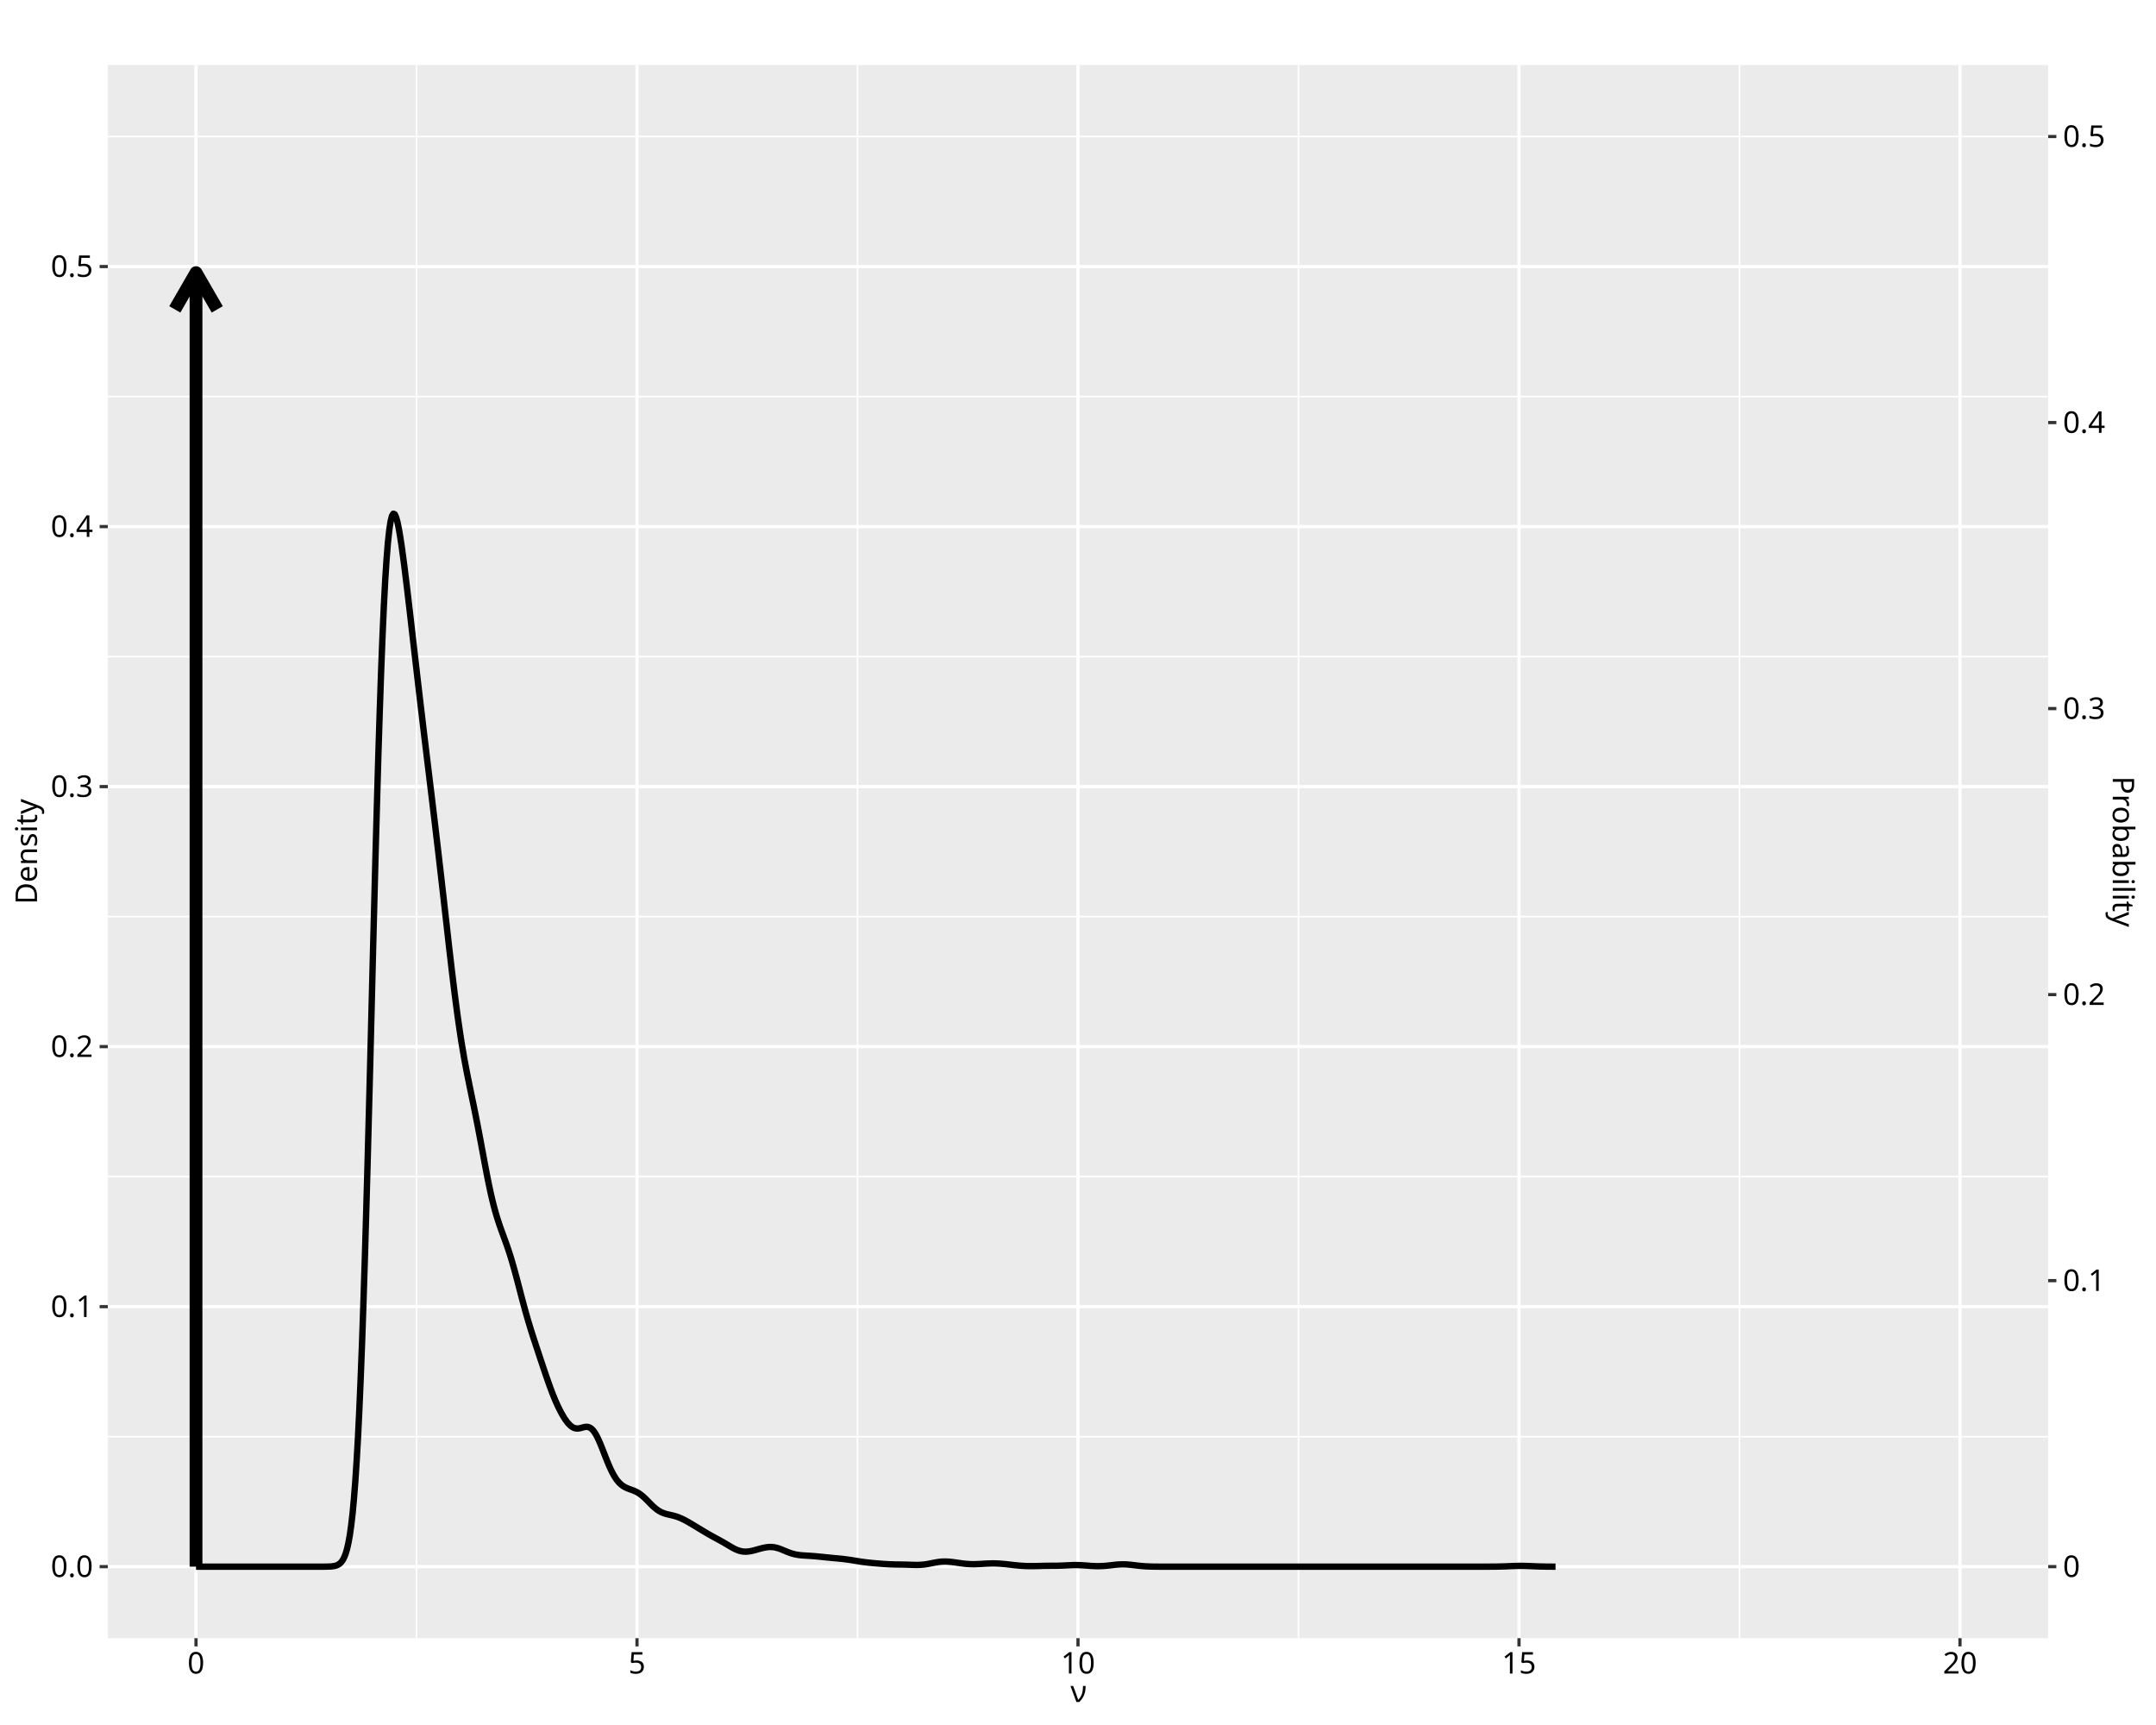
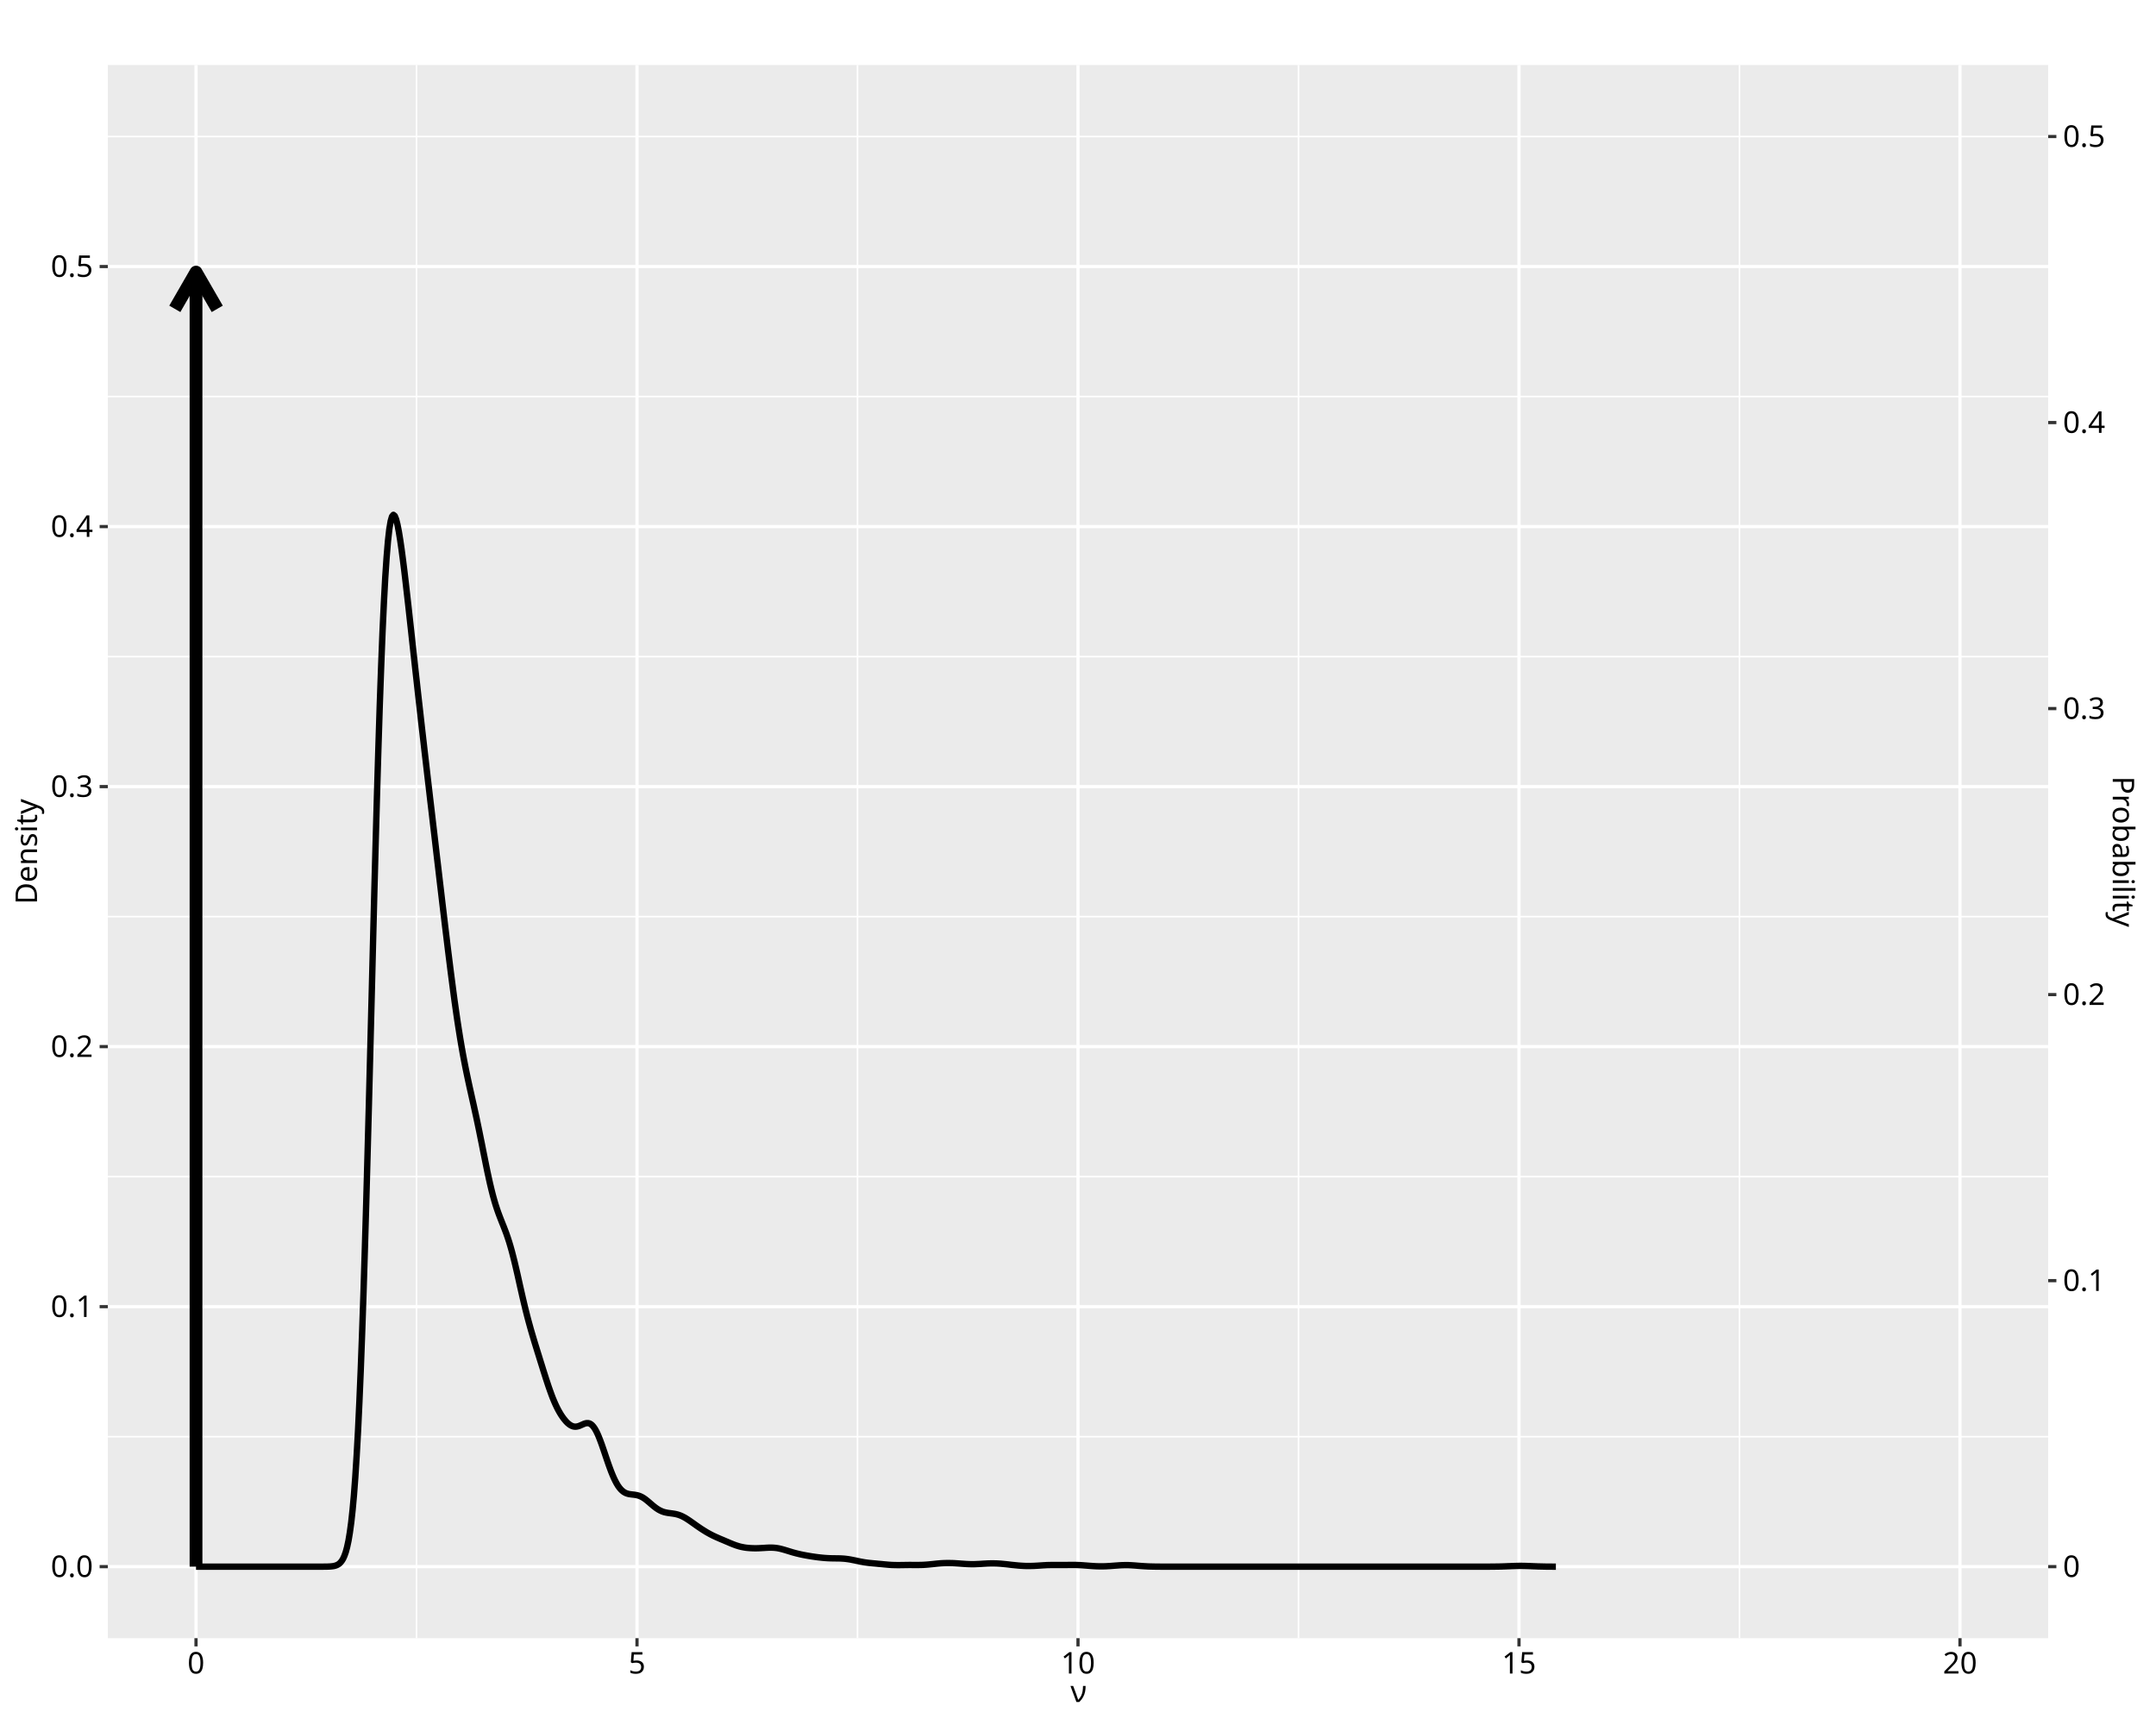
<svg xmlns="http://www.w3.org/2000/svg" class="svglite" data-engine-version="2.0" width="720.00pt" height="576.00pt" viewBox="0 0 720.00 576.00">
  <defs>
    <style type="text/css">
    .svglite line, .svglite polyline, .svglite polygon, .svglite path, .svglite rect, .svglite circle {
      fill: none;
      stroke: #000000;
      stroke-linecap: round;
      stroke-linejoin: round;
      stroke-miterlimit: 10.00;
    }
  </style>
  </defs>
  <rect width="100%" height="100%" style="stroke: none; fill: #FFFFFF;" />
  <defs>
    <clipPath id="cpMC4wMHw3MjAuMDB8MC4wMHw1NzYuMDA=">
      <rect x="0.00" y="0.00" width="720.00" height="576.00" />
    </clipPath>
  </defs>
  <g clip-path="url(#cpMC4wMHw3MjAuMDB8MC4wMHw1NzYuMDA=)">
    <rect x="0.00" y="0.00" width="720.00" height="576.00" style="stroke-width: 1.07; stroke: #FFFFFF; fill: #FFFFFF;" />
  </g>
  <defs>
    <clipPath id="cpMzYuMDF8NjgzLjk5fDIxLjcxfDU0Ny4wMQ==">
      <rect x="36.01" y="21.71" width="647.98" height="525.30" />
    </clipPath>
  </defs>
  <g clip-path="url(#cpMzYuMDF8NjgzLjk5fDIxLjcxfDU0Ny4wMQ==)">
    <rect x="36.01" y="21.71" width="647.98" height="525.30" style="stroke-width: 1.07; stroke: none; fill: #EBEBEB;" />
    <polyline points="36.01,479.72 683.99,479.72 " style="stroke-width: 0.53; stroke: #FFFFFF; stroke-linecap: butt;" />
    <polyline points="36.01,392.89 683.99,392.89 " style="stroke-width: 0.53; stroke: #FFFFFF; stroke-linecap: butt;" />
    <polyline points="36.01,306.07 683.99,306.07 " style="stroke-width: 0.53; stroke: #FFFFFF; stroke-linecap: butt;" />
    <polyline points="36.01,219.24 683.99,219.24 " style="stroke-width: 0.53; stroke: #FFFFFF; stroke-linecap: butt;" />
    <polyline points="36.01,132.41 683.99,132.41 " style="stroke-width: 0.53; stroke: #FFFFFF; stroke-linecap: butt;" />
    <polyline points="36.01,45.59 683.99,45.59 " style="stroke-width: 0.53; stroke: #FFFFFF; stroke-linecap: butt;" />
    <polyline points="139.10,547.01 139.10,21.71 " style="stroke-width: 0.53; stroke: #FFFFFF; stroke-linecap: butt;" />
    <polyline points="286.37,547.01 286.37,21.71 " style="stroke-width: 0.53; stroke: #FFFFFF; stroke-linecap: butt;" />
    <polyline points="433.63,547.01 433.63,21.71 " style="stroke-width: 0.53; stroke: #FFFFFF; stroke-linecap: butt;" />
    <polyline points="580.90,547.01 580.90,21.71 " style="stroke-width: 0.53; stroke: #FFFFFF; stroke-linecap: butt;" />
    <polyline points="36.01,523.13 683.99,523.13 " style="stroke-width: 1.07; stroke: #FFFFFF; stroke-linecap: butt;" />
    <polyline points="36.01,436.31 683.99,436.31 " style="stroke-width: 1.07; stroke: #FFFFFF; stroke-linecap: butt;" />
    <polyline points="36.01,349.48 683.99,349.48 " style="stroke-width: 1.07; stroke: #FFFFFF; stroke-linecap: butt;" />
    <polyline points="36.01,262.65 683.99,262.65 " style="stroke-width: 1.07; stroke: #FFFFFF; stroke-linecap: butt;" />
    <polyline points="36.01,175.83 683.99,175.83 " style="stroke-width: 1.07; stroke: #FFFFFF; stroke-linecap: butt;" />
    <polyline points="36.01,89.00 683.99,89.00 " style="stroke-width: 1.07; stroke: #FFFFFF; stroke-linecap: butt;" />
    <polyline points="65.46,547.01 65.46,21.71 " style="stroke-width: 1.07; stroke: #FFFFFF; stroke-linecap: butt;" />
    <polyline points="212.73,547.01 212.73,21.71 " style="stroke-width: 1.07; stroke: #FFFFFF; stroke-linecap: butt;" />
    <polyline points="360.00,547.01 360.00,21.71 " style="stroke-width: 1.07; stroke: #FFFFFF; stroke-linecap: butt;" />
    <polyline points="507.27,547.01 507.27,21.71 " style="stroke-width: 1.07; stroke: #FFFFFF; stroke-linecap: butt;" />
    <polyline points="654.54,547.01 654.54,21.71 " style="stroke-width: 1.07; stroke: #FFFFFF; stroke-linecap: butt;" />
-     <polyline points="65.46,523.13 65.46,523.13 65.92,523.13 66.37,523.13 66.83,523.13 67.28,523.13 67.74,523.13 68.19,523.13 68.65,523.13 69.10,523.13 69.55,523.13 70.01,523.13 70.46,523.13 70.92,523.13 71.37,523.13 71.83,523.13 72.28,523.13 72.74,523.13 73.19,523.13 73.64,523.13 74.10,523.13 74.55,523.13 75.01,523.13 75.46,523.13 75.92,523.13 76.37,523.13 76.83,523.13 77.28,523.13 77.73,523.13 78.19,523.13 78.64,523.13 79.10,523.13 79.55,523.13 80.01,523.13 80.46,523.13 80.92,523.13 81.37,523.13 81.83,523.13 82.28,523.13 82.73,523.13 83.19,523.13 83.64,523.13 84.10,523.13 84.55,523.13 85.01,523.13 85.46,523.13 85.92,523.13 86.37,523.13 86.82,523.13 87.28,523.13 87.73,523.13 88.19,523.13 88.64,523.13 89.10,523.13 89.55,523.13 90.01,523.13 90.46,523.13 90.91,523.13 91.37,523.13 91.82,523.13 92.28,523.13 92.73,523.13 93.19,523.13 93.64,523.13 94.10,523.13 94.55,523.13 95.00,523.13 95.46,523.13 95.91,523.13 96.37,523.13 96.82,523.13 97.28,523.13 97.73,523.13 98.19,523.13 98.64,523.13 99.09,523.13 99.55,523.13 100.00,523.13 100.46,523.13 100.91,523.13 101.37,523.13 101.82,523.13 102.28,523.13 102.73,523.13 103.18,523.13 103.64,523.13 104.09,523.13 104.55,523.13 105.00,523.13 105.46,523.13 105.91,523.13 106.37,523.13 106.82,523.13 107.28,523.13 107.73,523.13 108.18,523.13 108.64,523.12 109.09,523.11 109.55,523.10 110.00,523.09 110.46,523.06 110.91,523.02 111.37,522.96 111.82,522.88 112.27,522.75 112.73,522.57 113.18,522.31 113.64,521.95 114.09,521.46 114.55,520.79 115.00,519.90 115.46,518.71 115.91,517.16 116.36,515.17 116.82,512.63 117.27,509.43 117.73,505.47 118.18,500.65 118.64,494.85 119.09,487.98 119.55,479.95 120.00,470.68 120.45,460.14 120.91,448.32 121.36,435.25 121.82,420.98 122.27,405.62 122.73,389.33 123.18,372.28 123.64,354.69 124.09,336.79 124.54,318.85 125.00,301.13 125.45,283.89 125.91,267.38 126.36,251.81 126.82,237.40 127.27,224.29 127.73,212.63 128.18,202.50 128.63,193.91 129.09,186.82 129.54,181.20 130.00,176.97 130.45,174.03 130.91,172.26 131.36,171.53 131.82,171.72 132.27,172.69 132.73,174.32 133.18,176.50 133.63,179.13 134.09,182.11 134.54,185.36 135.00,188.83 135.45,192.46 135.91,196.21 136.36,200.04 136.82,203.93 137.27,207.86 137.72,211.80 138.18,215.75 138.63,219.69 139.09,223.62 139.54,227.53 140.00,231.41 140.45,235.27 140.91,239.10 141.36,242.90 141.81,246.68 142.27,250.44 142.72,254.19 143.18,257.93 143.63,261.68 144.09,265.43 144.54,269.19 145.00,272.98 145.45,276.79 145.90,280.63 146.36,284.51 146.81,288.42 147.27,292.36 147.72,296.33 148.18,300.33 148.63,304.34 149.09,308.36 149.54,312.37 149.99,316.35 150.45,320.28 150.90,324.15 151.36,327.93 151.81,331.60 152.27,335.14 152.72,338.54 153.18,341.79 153.63,344.87 154.08,347.80 154.54,350.56 154.99,353.18 155.45,355.67 155.90,358.05 156.36,360.34 156.81,362.57 157.27,364.77 157.72,366.96 158.18,369.16 158.63,371.39 159.08,373.66 159.54,375.99 159.99,378.36 160.45,380.77 160.90,383.21 161.36,385.66 161.81,388.10 162.27,390.50 162.72,392.84 163.17,395.09 163.63,397.25 164.08,399.30 164.54,401.22 164.99,403.01 165.45,404.68 165.90,406.23 166.36,407.67 166.81,409.04 167.26,410.34 167.72,411.59 168.17,412.83 168.63,414.07 169.08,415.33 169.54,416.64 169.99,418.00 170.45,419.42 170.90,420.91 171.35,422.47 171.81,424.09 172.26,425.76 172.72,427.47 173.17,429.20 173.63,430.94 174.08,432.68 174.54,434.40 174.99,436.09 175.44,437.74 175.90,439.35 176.35,440.92 176.81,442.44 177.26,443.92 177.72,445.36 178.17,446.78 178.63,448.17 179.08,449.55 179.54,450.92 179.99,452.29 180.44,453.65 180.90,455.02 181.35,456.38 181.81,457.73 182.26,459.08 182.72,460.40 183.17,461.70 183.63,462.97 184.08,464.19 184.53,465.38 184.99,466.51 185.44,467.60 185.90,468.64 186.35,469.62 186.81,470.55 187.26,471.44 187.72,472.26 188.17,473.04 188.62,473.76 189.08,474.42 189.53,475.01 189.99,475.53 190.44,475.98 190.90,476.35 191.35,476.63 191.81,476.84 192.26,476.96 192.71,477.00 193.17,476.98 193.62,476.91 194.08,476.80 194.53,476.67 194.99,476.55 195.44,476.47 195.90,476.43 196.35,476.48 196.80,476.62 197.26,476.87 197.71,477.24 198.17,477.74 198.62,478.37 199.08,479.13 199.53,479.99 199.99,480.96 200.44,482.01 200.89,483.12 201.35,484.27 201.80,485.44 202.26,486.61 202.71,487.75 203.17,488.85 203.62,489.90 204.08,490.89 204.53,491.80 204.99,492.62 205.44,493.37 205.89,494.03 206.35,494.62 206.80,495.12 207.26,495.56 207.71,495.94 208.17,496.26 208.62,496.53 209.08,496.76 209.53,496.96 209.98,497.14 210.44,497.31 210.89,497.47 211.35,497.64 211.80,497.82 212.26,498.02 212.71,498.25 213.17,498.51 213.62,498.81 214.07,499.14 214.53,499.50 214.98,499.90 215.44,500.32 215.89,500.77 216.35,501.23 216.80,501.69 217.26,502.16 217.71,502.61 218.16,503.04 218.62,503.44 219.07,503.81 219.53,504.15 219.98,504.46 220.44,504.72 220.89,504.96 221.35,505.15 221.80,505.32 222.25,505.47 222.71,505.59 223.16,505.70 223.62,505.81 224.07,505.91 224.53,506.02 224.98,506.13 225.44,506.26 225.89,506.39 226.34,506.55 226.80,506.72 227.25,506.91 227.71,507.11 228.16,507.33 228.62,507.56 229.07,507.80 229.53,508.06 229.98,508.31 230.44,508.58 230.89,508.84 231.34,509.11 231.80,509.39 232.25,509.66 232.71,509.94 233.16,510.21 233.62,510.49 234.07,510.76 234.53,511.04 234.98,511.31 235.43,511.58 235.89,511.85 236.34,512.12 236.80,512.38 237.25,512.64 237.71,512.89 238.16,513.14 238.62,513.39 239.07,513.64 239.52,513.88 239.98,514.13 240.43,514.37 240.89,514.63 241.34,514.88 241.80,515.14 242.25,515.41 242.71,515.68 243.16,515.95 243.61,516.22 244.07,516.49 244.52,516.75 244.98,517.00 245.43,517.23 245.89,517.44 246.34,517.62 246.80,517.78 247.25,517.91 247.70,518.01 248.16,518.08 248.61,518.11 249.07,518.12 249.52,518.10 249.98,518.05 250.43,517.99 250.89,517.90 251.34,517.80 251.79,517.69 252.25,517.57 252.70,517.44 253.16,517.31 253.61,517.19 254.07,517.06 254.52,516.95 254.98,516.84 255.43,516.75 255.89,516.67 256.34,516.61 256.79,516.57 257.25,516.56 257.70,516.57 258.16,516.61 258.61,516.67 259.07,516.76 259.52,516.88 259.98,517.01 260.43,517.17 260.88,517.34 261.34,517.53 261.79,517.72 262.25,517.91 262.70,518.10 263.16,518.28 263.61,518.45 264.07,518.61 264.52,518.76 264.97,518.88 265.43,519.00 265.88,519.09 266.34,519.17 266.79,519.24 267.25,519.29 267.70,519.34 268.16,519.37 268.61,519.40 269.06,519.43 269.52,519.46 269.97,519.49 270.43,519.51 270.88,519.54 271.34,519.58 271.79,519.61 272.25,519.65 272.70,519.69 273.15,519.73 273.61,519.78 274.06,519.82 274.52,519.87 274.97,519.92 275.43,519.96 275.88,520.01 276.34,520.06 276.79,520.10 277.24,520.15 277.70,520.19 278.15,520.24 278.61,520.28 279.06,520.32 279.52,520.36 279.97,520.40 280.43,520.45 280.88,520.49 281.34,520.54 281.79,520.59 282.24,520.65 282.70,520.71 283.15,520.77 283.61,520.83 284.06,520.90 284.52,520.97 284.97,521.05 285.43,521.12 285.88,521.20 286.33,521.27 286.79,521.34 287.24,521.42 287.70,521.48 288.15,521.55 288.61,521.61 289.06,521.67 289.52,521.72 289.97,521.77 290.42,521.82 290.88,521.86 291.33,521.91 291.79,521.95 292.24,521.99 292.70,522.03 293.15,522.06 293.61,522.10 294.06,522.14 294.51,522.17 294.97,522.21 295.42,522.24 295.88,522.27 296.33,522.29 296.79,522.32 297.24,522.34 297.70,522.36 298.15,522.37 298.60,522.39 299.06,522.40 299.51,522.40 299.97,522.41 300.42,522.42 300.88,522.42 301.33,522.43 301.79,522.44 302.24,522.45 302.70,522.46 303.15,522.47 303.60,522.49 304.06,522.50 304.51,522.52 304.97,522.53 305.42,522.54 305.88,522.55 306.33,522.55 306.79,522.54 307.24,522.52 307.69,522.49 308.15,522.46 308.60,522.41 309.06,522.35 309.51,522.28 309.97,522.20 310.42,522.11 310.88,522.03 311.33,521.93 311.78,521.84 312.24,521.76 312.69,521.68 313.15,521.61 313.60,521.54 314.06,521.49 314.51,521.46 314.97,521.43 315.42,521.42 315.87,521.42 316.33,521.44 316.78,521.47 317.24,521.50 317.69,521.55 318.15,521.60 318.60,521.66 319.06,521.72 319.51,521.79 319.96,521.85 320.42,521.92 320.87,521.98 321.33,522.04 321.78,522.10 322.24,522.15 322.69,522.19 323.15,522.23 323.60,522.26 324.05,522.28 324.51,522.29 324.96,522.30 325.42,522.30 325.87,522.29 326.33,522.27 326.78,522.25 327.24,522.23 327.69,522.20 328.15,522.18 328.60,522.15 329.05,522.12 329.51,522.10 329.96,522.08 330.42,522.06 330.87,522.05 331.33,522.04 331.78,522.04 332.24,522.05 332.69,522.06 333.14,522.08 333.60,522.10 334.05,522.13 334.51,522.17 334.96,522.21 335.42,522.25 335.87,522.29 336.33,522.34 336.78,522.39 337.23,522.44 337.69,522.50 338.14,522.55 338.60,522.60 339.05,522.65 339.51,522.69 339.96,522.74 340.42,522.78 340.87,522.81 341.32,522.85 341.78,522.87 342.23,522.90 342.69,522.92 343.14,522.93 343.60,522.94 344.05,522.95 344.51,522.95 344.96,522.95 345.41,522.94 345.87,522.93 346.32,522.92 346.78,522.91 347.23,522.90 347.69,522.88 348.14,522.87 348.60,522.86 349.05,522.85 349.50,522.85 349.96,522.84 350.41,522.84 350.87,522.83 351.32,522.83 351.78,522.83 352.23,522.83 352.69,522.82 353.14,522.82 353.60,522.81 354.05,522.79 354.50,522.78 354.96,522.76 355.41,522.74 355.87,522.71 356.32,522.69 356.78,522.67 357.23,522.65 357.69,522.63 358.14,522.61 358.59,522.60 359.05,522.59 359.50,522.60 359.96,522.60 360.41,522.62 360.87,522.64 361.32,522.66 361.78,522.69 362.23,522.72 362.68,522.75 363.14,522.79 363.59,522.82 364.05,522.86 364.50,522.89 364.96,522.91 365.41,522.93 365.87,522.95 366.32,522.96 366.77,522.96 367.23,522.95 367.68,522.94 368.14,522.92 368.59,522.89 369.05,522.86 369.50,522.82 369.96,522.78 370.41,522.73 370.86,522.68 371.32,522.62 371.77,522.57 372.23,522.52 372.68,522.47 373.14,522.43 373.59,522.40 374.05,522.37 374.50,522.36 374.95,522.35 375.41,522.36 375.86,522.37 376.32,522.39 376.77,522.43 377.23,522.47 377.68,522.51 378.14,522.57 378.59,522.62 379.05,522.67 379.50,522.73 379.95,522.78 380.41,522.83 380.86,522.88 381.32,522.92 381.77,522.96 382.23,522.99 382.68,523.02 383.14,523.04 383.59,523.06 384.04,523.08 384.50,523.09 384.95,523.10 385.41,523.11 385.86,523.12 386.32,523.12 386.77,523.12 387.23,523.13 387.68,523.13 388.13,523.13 388.59,523.13 389.04,523.13 389.50,523.13 389.95,523.13 390.41,523.13 390.86,523.13 391.32,523.13 391.77,523.13 392.22,523.13 392.68,523.13 393.13,523.13 393.59,523.13 394.04,523.13 394.50,523.13 394.95,523.13 395.41,523.13 395.86,523.13 396.31,523.13 396.77,523.13 397.22,523.13 397.68,523.13 398.13,523.13 398.59,523.13 399.04,523.13 399.50,523.13 399.95,523.13 400.41,523.13 400.86,523.13 401.31,523.13 401.77,523.13 402.22,523.13 402.68,523.13 403.13,523.13 403.59,523.13 404.04,523.13 404.50,523.13 404.95,523.13 405.40,523.13 405.86,523.13 406.31,523.13 406.77,523.13 407.22,523.13 407.68,523.13 408.13,523.13 408.59,523.13 409.04,523.13 409.49,523.13 409.95,523.13 410.40,523.13 410.86,523.13 411.31,523.13 411.77,523.13 412.22,523.13 412.68,523.13 413.13,523.13 413.58,523.13 414.04,523.13 414.49,523.13 414.95,523.13 415.40,523.13 415.86,523.13 416.31,523.13 416.77,523.13 417.22,523.13 417.67,523.13 418.13,523.13 418.58,523.13 419.04,523.13 419.49,523.13 419.95,523.13 420.40,523.13 420.86,523.13 421.31,523.13 421.76,523.13 422.22,523.13 422.67,523.13 423.13,523.13 423.58,523.13 424.04,523.13 424.49,523.13 424.95,523.13 425.40,523.13 425.86,523.13 426.31,523.13 426.76,523.13 427.22,523.13 427.67,523.13 428.13,523.13 428.58,523.13 429.04,523.13 429.49,523.13 429.95,523.13 430.40,523.13 430.85,523.13 431.31,523.13 431.76,523.13 432.22,523.13 432.67,523.13 433.13,523.13 433.58,523.13 434.04,523.13 434.49,523.13 434.94,523.13 435.40,523.13 435.85,523.13 436.31,523.13 436.76,523.13 437.22,523.13 437.67,523.13 438.13,523.13 438.58,523.13 439.03,523.13 439.49,523.13 439.94,523.13 440.40,523.13 440.85,523.13 441.31,523.13 441.76,523.13 442.22,523.13 442.67,523.13 443.12,523.13 443.58,523.13 444.03,523.13 444.49,523.13 444.94,523.13 445.40,523.13 445.85,523.13 446.31,523.13 446.76,523.13 447.21,523.13 447.67,523.13 448.12,523.13 448.58,523.13 449.03,523.13 449.49,523.13 449.94,523.13 450.40,523.13 450.85,523.13 451.31,523.13 451.76,523.13 452.21,523.13 452.67,523.13 453.12,523.13 453.58,523.13 454.03,523.13 454.49,523.13 454.94,523.13 455.40,523.13 455.85,523.13 456.30,523.13 456.76,523.13 457.21,523.13 457.67,523.13 458.12,523.13 458.58,523.13 459.03,523.13 459.49,523.13 459.94,523.13 460.39,523.13 460.85,523.13 461.30,523.13 461.76,523.13 462.21,523.13 462.67,523.13 463.12,523.13 463.58,523.13 464.03,523.13 464.48,523.13 464.94,523.13 465.39,523.13 465.85,523.13 466.30,523.13 466.76,523.13 467.21,523.13 467.67,523.13 468.12,523.13 468.57,523.13 469.03,523.13 469.48,523.13 469.94,523.13 470.39,523.13 470.85,523.13 471.30,523.13 471.76,523.13 472.21,523.13 472.66,523.13 473.12,523.13 473.57,523.13 474.03,523.13 474.48,523.13 474.94,523.13 475.39,523.13 475.85,523.13 476.30,523.13 476.76,523.13 477.21,523.13 477.66,523.13 478.12,523.13 478.57,523.13 479.03,523.13 479.48,523.13 479.94,523.13 480.39,523.13 480.85,523.13 481.30,523.13 481.75,523.13 482.21,523.13 482.66,523.13 483.12,523.13 483.57,523.13 484.03,523.13 484.48,523.13 484.94,523.13 485.39,523.13 485.84,523.13 486.30,523.13 486.75,523.13 487.21,523.13 487.66,523.13 488.12,523.13 488.57,523.13 489.03,523.13 489.48,523.13 489.93,523.13 490.39,523.13 490.84,523.13 491.30,523.13 491.75,523.13 492.21,523.13 492.66,523.13 493.12,523.13 493.57,523.13 494.02,523.13 494.48,523.13 494.93,523.13 495.39,523.13 495.84,523.13 496.30,523.13 496.75,523.13 497.21,523.13 497.66,523.12 498.12,523.12 498.57,523.12 499.02,523.11 499.48,523.11 499.93,523.10 500.39,523.09 500.84,523.08 501.30,523.07 501.75,523.06 502.21,523.04 502.66,523.03 503.11,523.01 503.57,522.99 504.02,522.97 504.48,522.95 504.93,522.93 505.39,522.92 505.84,522.90 506.30,522.89 506.75,522.88 507.20,522.87 507.66,522.87 508.11,522.87 508.57,522.87 509.02,522.88 509.48,522.89 509.93,522.90 510.39,522.92 510.84,522.94 511.29,522.95 511.75,522.97 512.20,522.99 512.66,523.01 513.11,523.03 513.57,523.04 514.02,523.06 514.48,523.07 514.93,523.08 515.38,523.09 515.84,523.10 516.29,523.11 516.75,523.11 517.20,523.12 517.66,523.12 518.11,523.12 518.57,523.13 519.02,523.13 519.47,523.13 " style="stroke-width: 2.13; stroke-linecap: butt;" />
-     <line x1="65.46" y1="523.13" x2="65.46" y2="91.04" style="stroke-width: 4.27; stroke-linecap: butt;" />
-     <polyline points="72.55,103.31 65.46,91.04 58.38,103.31 " style="stroke-width: 4.27; stroke-linecap: butt;" />
+     <polyline points="65.46,523.13 65.46,523.13 65.92,523.13 66.37,523.13 66.83,523.13 67.28,523.13 67.74,523.13 68.19,523.13 68.65,523.13 69.10,523.13 69.56,523.13 70.01,523.13 70.46,523.13 70.92,523.13 71.37,523.13 71.83,523.13 72.28,523.13 72.74,523.13 73.19,523.13 73.65,523.13 74.10,523.13 74.56,523.13 75.01,523.13 75.47,523.13 75.92,523.13 76.37,523.13 76.83,523.13 77.28,523.13 77.74,523.13 78.19,523.13 78.65,523.13 79.10,523.13 79.56,523.13 80.01,523.13 80.47,523.13 80.92,523.13 81.37,523.13 81.83,523.13 82.28,523.13 82.74,523.13 83.19,523.13 83.65,523.13 84.10,523.13 84.56,523.13 85.01,523.13 85.47,523.13 85.92,523.13 86.37,523.13 86.83,523.13 87.28,523.13 87.74,523.13 88.19,523.13 88.65,523.13 89.10,523.13 89.56,523.13 90.01,523.13 90.47,523.13 90.92,523.13 91.38,523.13 91.83,523.13 92.28,523.13 92.74,523.13 93.19,523.13 93.65,523.13 94.10,523.13 94.56,523.13 95.01,523.13 95.47,523.13 95.92,523.13 96.38,523.13 96.83,523.13 97.28,523.13 97.74,523.13 98.19,523.13 98.65,523.13 99.10,523.13 99.56,523.13 100.01,523.13 100.47,523.13 100.92,523.13 101.38,523.13 101.83,523.13 102.29,523.13 102.74,523.13 103.19,523.13 103.65,523.13 104.10,523.13 104.56,523.13 105.01,523.13 105.47,523.13 105.92,523.13 106.38,523.13 106.83,523.13 107.29,523.13 107.74,523.13 108.19,523.12 108.65,523.12 109.10,523.11 109.56,523.10 110.01,523.08 110.47,523.05 110.92,523.00 111.38,522.94 111.83,522.84 112.29,522.69 112.74,522.49 113.20,522.20 113.65,521.80 114.10,521.25 114.56,520.52 115.01,519.53 115.47,518.24 115.92,516.57 116.38,514.43 116.83,511.73 117.29,508.36 117.74,504.23 118.20,499.21 118.65,493.22 119.10,486.12 119.56,477.82 120.01,468.27 120.47,457.46 120.92,445.38 121.38,432.06 121.83,417.58 122.29,402.06 122.74,385.65 123.20,368.53 123.65,350.94 124.11,333.10 124.56,315.29 125.01,297.75 125.47,280.74 125.92,264.51 126.38,249.27 126.83,235.20 127.29,222.45 127.74,211.11 128.20,201.27 128.65,192.94 129.11,186.10 129.56,180.70 130.01,176.70 130.47,174.00 130.92,172.45 131.38,171.91 131.83,172.28 132.29,173.42 132.74,175.21 133.20,177.55 133.65,180.34 134.11,183.49 134.56,186.93 135.02,190.58 135.47,194.41 135.92,198.36 136.38,202.39 136.83,206.48 137.29,210.61 137.74,214.75 138.20,218.88 138.65,223.01 139.11,227.11 139.56,231.19 140.02,235.24 140.47,239.26 140.92,243.25 141.38,247.22 141.83,251.16 142.29,255.09 142.74,259.00 143.20,262.90 143.65,266.79 144.11,270.67 144.56,274.56 145.02,278.44 145.47,282.32 145.92,286.20 146.38,290.07 146.83,293.94 147.29,297.79 147.74,301.64 148.20,305.46 148.65,309.26 149.11,313.03 149.56,316.76 150.02,320.44 150.47,324.05 150.93,327.60 151.38,331.05 151.83,334.41 152.29,337.64 152.74,340.75 153.20,343.73 153.65,346.56 154.11,349.26 154.56,351.82 155.02,354.25 155.47,356.56 155.93,358.78 156.38,360.91 156.83,362.99 157.29,365.03 157.74,367.06 158.20,369.10 158.65,371.16 159.11,373.26 159.56,375.40 160.02,377.59 160.47,379.83 160.93,382.09 161.38,384.38 161.84,386.66 162.29,388.91 162.74,391.11 163.20,393.24 163.65,395.27 164.11,397.19 164.56,398.98 165.02,400.64 165.47,402.18 165.93,403.59 166.38,404.89 166.84,406.12 167.29,407.28 167.74,408.42 168.20,409.56 168.65,410.73 169.11,411.95 169.56,413.26 170.02,414.67 170.47,416.18 170.93,417.81 171.38,419.55 171.84,421.38 172.29,423.29 172.75,425.27 173.20,427.28 173.65,429.31 174.11,431.33 174.56,433.31 175.02,435.25 175.47,437.13 175.93,438.95 176.38,440.69 176.84,442.37 177.29,443.99 177.75,445.56 178.20,447.08 178.65,448.58 179.11,450.06 179.56,451.52 180.02,452.99 180.47,454.45 180.93,455.91 181.38,457.36 181.84,458.81 182.29,460.23 182.75,461.63 183.20,462.99 183.66,464.29 184.11,465.54 184.56,466.73 185.02,467.84 185.47,468.87 185.93,469.84 186.38,470.73 186.84,471.55 187.29,472.31 187.75,473.00 188.20,473.63 188.66,474.20 189.11,474.72 189.56,475.17 190.02,475.55 190.47,475.87 190.93,476.11 191.38,476.28 191.84,476.37 192.29,476.38 192.75,476.32 193.20,476.21 193.66,476.04 194.11,475.84 194.57,475.64 195.02,475.44 195.47,475.29 195.93,475.20 196.38,475.20 196.84,475.30 197.29,475.53 197.75,475.90 198.20,476.42 198.66,477.08 199.11,477.88 199.57,478.82 200.02,479.88 200.47,481.04 200.93,482.28 201.38,483.58 201.84,484.92 202.29,486.27 202.75,487.62 203.20,488.93 203.66,490.20 204.11,491.40 204.57,492.53 205.02,493.57 205.48,494.52 205.93,495.36 206.38,496.11 206.84,496.75 207.29,497.29 207.75,497.74 208.20,498.11 208.66,498.39 209.11,498.61 209.57,498.76 210.02,498.88 210.48,498.95 210.93,499.01 211.38,499.06 211.84,499.11 212.29,499.18 212.75,499.27 213.20,499.39 213.66,499.55 214.11,499.75 214.57,499.99 215.02,500.27 215.48,500.59 215.93,500.94 216.38,501.31 216.84,501.69 217.29,502.09 217.75,502.48 218.20,502.86 218.66,503.22 219.11,503.56 219.57,503.87 220.02,504.15 220.48,504.39 220.93,504.60 221.39,504.78 221.84,504.92 222.29,505.03 222.75,505.12 223.20,505.20 223.66,505.26 224.11,505.32 224.57,505.38 225.02,505.45 225.48,505.53 225.93,505.63 226.39,505.75 226.84,505.90 227.29,506.07 227.75,506.27 228.20,506.50 228.66,506.74 229.11,507.01 229.57,507.30 230.02,507.60 230.48,507.91 230.93,508.23 231.39,508.55 231.84,508.87 232.30,509.20 232.75,509.52 233.20,509.83 233.66,510.14 234.11,510.45 234.57,510.74 235.02,511.03 235.48,511.31 235.93,511.59 236.39,511.85 236.84,512.10 237.30,512.35 237.75,512.58 238.20,512.81 238.66,513.02 239.11,513.23 239.57,513.43 240.02,513.63 240.48,513.83 240.93,514.02 241.39,514.21 241.84,514.40 242.30,514.60 242.75,514.79 243.21,514.98 243.66,515.18 244.11,515.37 244.57,515.55 245.02,515.73 245.48,515.90 245.93,516.06 246.39,516.20 246.84,516.34 247.30,516.46 247.75,516.56 248.21,516.65 248.66,516.73 249.11,516.80 249.57,516.85 250.02,516.89 250.48,516.93 250.93,516.95 251.39,516.97 251.84,516.98 252.30,516.98 252.75,516.98 253.21,516.97 253.66,516.95 254.12,516.93 254.57,516.90 255.02,516.88 255.48,516.85 255.93,516.82 256.39,516.80 256.84,516.78 257.30,516.77 257.75,516.78 258.21,516.80 258.66,516.83 259.12,516.88 259.57,516.94 260.02,517.02 260.48,517.12 260.93,517.23 261.39,517.35 261.84,517.48 262.30,517.61 262.75,517.75 263.21,517.89 263.66,518.03 264.12,518.17 264.57,518.31 265.03,518.44 265.48,518.56 265.93,518.68 266.39,518.79 266.84,518.90 267.30,519.01 267.75,519.10 268.21,519.20 268.66,519.28 269.12,519.37 269.57,519.45 270.03,519.53 270.48,519.60 270.93,519.68 271.39,519.75 271.84,519.81 272.30,519.88 272.75,519.94 273.21,520.00 273.66,520.05 274.12,520.10 274.57,520.15 275.03,520.19 275.48,520.23 275.94,520.26 276.39,520.29 276.84,520.31 277.30,520.33 277.75,520.34 278.21,520.35 278.66,520.35 279.12,520.36 279.57,520.37 280.03,520.37 280.48,520.38 280.94,520.40 281.39,520.43 281.84,520.46 282.30,520.50 282.75,520.56 283.21,520.62 283.66,520.69 284.12,520.77 284.57,520.86 285.03,520.95 285.48,521.04 285.94,521.14 286.39,521.24 286.84,521.33 287.30,521.43 287.75,521.51 288.21,521.59 288.66,521.67 289.12,521.74 289.57,521.80 290.03,521.86 290.48,521.91 290.94,521.95 291.39,522.00 291.85,522.04 292.30,522.08 292.75,522.12 293.21,522.17 293.66,522.21 294.12,522.25 294.57,522.29 295.03,522.34 295.48,522.38 295.94,522.42 296.39,522.46 296.85,522.50 297.30,522.53 297.75,522.56 298.21,522.58 298.66,522.59 299.12,522.60 299.57,522.61 300.03,522.61 300.48,522.61 300.94,522.60 301.39,522.59 301.85,522.59 302.30,522.58 302.76,522.57 303.21,522.57 303.66,522.56 304.12,522.56 304.57,522.57 305.03,522.57 305.48,522.57 305.94,522.57 306.39,522.57 306.85,522.57 307.30,522.56 307.76,522.55 308.21,522.54 308.66,522.51 309.12,522.48 309.57,522.45 310.03,522.41 310.48,522.37 310.94,522.32 311.39,522.28 311.85,522.23 312.30,522.18 312.76,522.13 313.21,522.09 313.67,522.05 314.12,522.01 314.57,521.98 315.03,521.96 315.48,521.94 315.94,521.93 316.39,521.92 316.85,521.92 317.30,521.93 317.76,521.94 318.21,521.95 318.67,521.97 319.12,522.00 319.57,522.03 320.03,522.06 320.48,522.09 320.94,522.13 321.39,522.16 321.85,522.19 322.30,522.22 322.76,522.25 323.21,522.27 323.67,522.29 324.12,522.30 324.58,522.30 325.03,522.30 325.48,522.30 325.94,522.28 326.39,522.26 326.85,522.24 327.30,522.22 327.76,522.19 328.21,522.16 328.67,522.13 329.12,522.11 329.58,522.08 330.03,522.06 330.48,522.05 330.94,522.04 331.39,522.04 331.85,522.04 332.30,522.05 332.76,522.06 333.21,522.08 333.67,522.11 334.12,522.14 334.58,522.18 335.03,522.22 335.49,522.27 335.94,522.31 336.39,522.36 336.85,522.41 337.30,522.47 337.76,522.52 338.21,522.57 338.67,522.61 339.12,522.66 339.58,522.70 340.03,522.75 340.49,522.78 340.94,522.82 341.39,522.84 341.85,522.87 342.30,522.89 342.76,522.90 343.21,522.91 343.67,522.91 344.12,522.90 344.58,522.89 345.03,522.88 345.49,522.86 345.94,522.83 346.39,522.81 346.85,522.78 347.30,522.75 347.76,522.72 348.21,522.69 348.67,522.66 349.12,522.64 349.58,522.61 350.03,522.60 350.49,522.59 350.94,522.58 351.40,522.57 351.85,522.57 352.30,522.57 352.76,522.57 353.21,522.58 353.67,522.58 354.12,522.58 354.58,522.58 355.03,522.58 355.49,522.58 355.94,522.57 356.40,522.57 356.85,522.56 357.30,522.56 357.76,522.55 358.21,522.55 358.67,522.55 359.12,522.56 359.58,522.57 360.03,522.59 360.49,522.61 360.94,522.63 361.40,522.66 361.85,522.69 362.31,522.73 362.76,522.76 363.21,522.80 363.67,522.83 364.12,522.87 364.58,522.90 365.03,522.93 365.49,522.96 365.94,522.98 366.40,523.00 366.85,523.01 367.31,523.02 367.76,523.02 368.21,523.02 368.67,523.01 369.12,523.00 369.58,522.98 370.03,522.95 370.49,522.93 370.94,522.90 371.40,522.86 371.85,522.83 372.31,522.79 372.76,522.76 373.22,522.73 373.67,522.69 374.12,522.67 374.58,522.64 375.03,522.63 375.49,522.62 375.94,522.61 376.40,522.61 376.85,522.62 377.31,522.64 377.76,522.66 378.22,522.69 378.67,522.72 379.12,522.75 379.58,522.79 380.03,522.83 380.49,522.86 380.94,522.90 381.40,522.93 381.85,522.96 382.31,522.99 382.76,523.01 383.22,523.04 383.67,523.06 384.13,523.07 384.58,523.08 385.03,523.10 385.49,523.10 385.94,523.11 386.40,523.12 386.85,523.12 387.31,523.12 387.76,523.13 388.22,523.13 388.67,523.13 389.13,523.13 389.58,523.13 390.03,523.13 390.49,523.13 390.94,523.13 391.40,523.13 391.85,523.13 392.31,523.13 392.76,523.13 393.22,523.13 393.67,523.13 394.13,523.13 394.58,523.13 395.04,523.13 395.49,523.13 395.94,523.13 396.40,523.13 396.85,523.13 397.31,523.13 397.76,523.13 398.22,523.13 398.67,523.13 399.13,523.13 399.58,523.13 400.04,523.13 400.49,523.13 400.94,523.13 401.40,523.13 401.85,523.13 402.31,523.13 402.76,523.13 403.22,523.13 403.67,523.13 404.13,523.13 404.58,523.13 405.04,523.13 405.49,523.13 405.95,523.13 406.40,523.13 406.85,523.13 407.31,523.13 407.76,523.13 408.22,523.13 408.67,523.13 409.13,523.13 409.58,523.13 410.04,523.13 410.49,523.13 410.95,523.13 411.40,523.13 411.85,523.13 412.31,523.13 412.76,523.13 413.22,523.13 413.67,523.13 414.13,523.13 414.58,523.13 415.04,523.13 415.49,523.13 415.95,523.13 416.40,523.13 416.85,523.13 417.31,523.13 417.76,523.13 418.22,523.13 418.67,523.13 419.13,523.13 419.58,523.13 420.04,523.13 420.49,523.13 420.95,523.13 421.40,523.13 421.86,523.13 422.31,523.13 422.76,523.13 423.22,523.13 423.67,523.13 424.13,523.13 424.58,523.13 425.04,523.13 425.49,523.13 425.95,523.13 426.40,523.13 426.86,523.13 427.31,523.13 427.76,523.13 428.22,523.13 428.67,523.13 429.13,523.13 429.58,523.13 430.04,523.13 430.49,523.13 430.95,523.13 431.40,523.13 431.86,523.13 432.31,523.13 432.77,523.13 433.22,523.13 433.67,523.13 434.13,523.13 434.58,523.13 435.04,523.13 435.49,523.13 435.95,523.13 436.40,523.13 436.86,523.13 437.31,523.13 437.77,523.13 438.22,523.13 438.67,523.13 439.13,523.13 439.58,523.13 440.04,523.13 440.49,523.13 440.95,523.13 441.40,523.13 441.86,523.13 442.31,523.13 442.77,523.13 443.22,523.13 443.68,523.13 444.13,523.13 444.58,523.13 445.04,523.13 445.49,523.13 445.95,523.13 446.40,523.13 446.86,523.13 447.31,523.13 447.77,523.13 448.22,523.13 448.68,523.13 449.13,523.13 449.58,523.13 450.04,523.13 450.49,523.13 450.95,523.13 451.40,523.13 451.86,523.13 452.31,523.13 452.77,523.13 453.22,523.13 453.68,523.13 454.13,523.13 454.59,523.13 455.04,523.13 455.49,523.13 455.95,523.13 456.40,523.13 456.86,523.13 457.31,523.13 457.77,523.13 458.22,523.13 458.68,523.13 459.13,523.13 459.59,523.13 460.04,523.13 460.49,523.13 460.95,523.13 461.40,523.13 461.86,523.13 462.31,523.13 462.77,523.13 463.22,523.13 463.68,523.13 464.13,523.13 464.59,523.13 465.04,523.13 465.50,523.13 465.95,523.13 466.40,523.13 466.86,523.13 467.31,523.13 467.77,523.13 468.22,523.13 468.68,523.13 469.13,523.13 469.59,523.13 470.04,523.13 470.50,523.13 470.95,523.13 471.40,523.13 471.86,523.13 472.31,523.13 472.77,523.13 473.22,523.13 473.68,523.13 474.13,523.13 474.59,523.13 475.04,523.13 475.50,523.13 475.95,523.13 476.40,523.13 476.86,523.13 477.31,523.13 477.77,523.13 478.22,523.13 478.68,523.13 479.13,523.13 479.59,523.13 480.04,523.13 480.50,523.13 480.95,523.13 481.41,523.13 481.86,523.13 482.31,523.13 482.77,523.13 483.22,523.13 483.68,523.13 484.13,523.13 484.59,523.13 485.04,523.13 485.50,523.13 485.95,523.13 486.41,523.13 486.86,523.13 487.31,523.13 487.77,523.13 488.22,523.13 488.68,523.13 489.13,523.13 489.59,523.13 490.04,523.13 490.50,523.13 490.95,523.13 491.41,523.13 491.86,523.13 492.32,523.13 492.77,523.13 493.22,523.13 493.68,523.13 494.13,523.13 494.59,523.13 495.04,523.13 495.50,523.13 495.95,523.13 496.41,523.13 496.86,523.13 497.32,523.13 497.77,523.12 498.22,523.12 498.68,523.12 499.13,523.11 499.59,523.10 500.04,523.10 500.50,523.09 500.95,523.08 501.41,523.07 501.86,523.05 502.32,523.04 502.77,523.02 503.23,523.00 503.68,522.98 504.13,522.97 504.59,522.95 505.04,522.93 505.50,522.92 505.95,522.90 506.41,522.89 506.86,522.88 507.32,522.87 507.77,522.87 508.23,522.87 508.68,522.88 509.13,522.88 509.59,522.90 510.04,522.91 510.50,522.92 510.95,522.94 511.41,522.96 511.86,522.98 512.32,523.00 512.77,523.01 513.23,523.03 513.68,523.05 514.14,523.06 514.59,523.07 515.04,523.08 515.50,523.09 515.95,523.10 516.41,523.11 516.86,523.11 517.32,523.12 517.77,523.12 518.23,523.12 518.68,523.13 519.14,523.13 519.59,523.13 " style="stroke-width: 2.13; stroke-linecap: butt;" />
+     <line x1="65.46" y1="523.13" x2="65.46" y2="90.86" style="stroke-width: 4.27; stroke-linecap: butt;" />
+     <polyline points="72.55,103.13 65.46,90.86 58.38,103.13 " style="stroke-width: 4.27; stroke-linecap: butt;" />
  </g>
  <g clip-path="url(#cpMC4wMHw3MjAuMDB8MC4wMHw1NzYuMDA=)">
    <text x="31.08" y="526.57" text-anchor="end" style="font-size: 10.00px; font-family: sans;" textLength="13.90px" lengthAdjust="spacingAndGlyphs">0.0</text>
    <text x="31.08" y="439.75" text-anchor="end" style="font-size: 10.00px; font-family: sans;" textLength="13.90px" lengthAdjust="spacingAndGlyphs">0.1</text>
    <text x="31.08" y="352.92" text-anchor="end" style="font-size: 10.00px; font-family: sans;" textLength="13.90px" lengthAdjust="spacingAndGlyphs">0.2</text>
    <text x="31.08" y="266.09" text-anchor="end" style="font-size: 10.00px; font-family: sans;" textLength="13.90px" lengthAdjust="spacingAndGlyphs">0.3</text>
    <text x="31.08" y="179.27" text-anchor="end" style="font-size: 10.00px; font-family: sans;" textLength="13.90px" lengthAdjust="spacingAndGlyphs">0.4</text>
    <text x="31.08" y="92.44" text-anchor="end" style="font-size: 10.00px; font-family: sans;" textLength="13.90px" lengthAdjust="spacingAndGlyphs">0.5</text>
    <polyline points="33.27,523.13 36.01,523.13 " style="stroke-width: 1.07; stroke: #333333; stroke-linecap: butt;" />
    <polyline points="33.27,436.31 36.01,436.31 " style="stroke-width: 1.07; stroke: #333333; stroke-linecap: butt;" />
    <polyline points="33.27,349.48 36.01,349.48 " style="stroke-width: 1.07; stroke: #333333; stroke-linecap: butt;" />
    <polyline points="33.27,262.65 36.01,262.65 " style="stroke-width: 1.07; stroke: #333333; stroke-linecap: butt;" />
    <polyline points="33.27,175.83 36.01,175.83 " style="stroke-width: 1.07; stroke: #333333; stroke-linecap: butt;" />
    <polyline points="33.27,89.00 36.01,89.00 " style="stroke-width: 1.07; stroke: #333333; stroke-linecap: butt;" />
    <polyline points="683.99,523.13 686.73,523.13 " style="stroke-width: 1.07; stroke: #333333; stroke-linecap: butt;" />
    <polyline points="683.99,427.62 686.73,427.62 " style="stroke-width: 1.07; stroke: #333333; stroke-linecap: butt;" />
    <polyline points="683.99,332.11 686.73,332.11 " style="stroke-width: 1.07; stroke: #333333; stroke-linecap: butt;" />
    <polyline points="683.99,236.60 686.73,236.60 " style="stroke-width: 1.07; stroke: #333333; stroke-linecap: butt;" />
    <polyline points="683.99,141.10 686.73,141.10 " style="stroke-width: 1.07; stroke: #333333; stroke-linecap: butt;" />
    <polyline points="683.99,45.59 686.73,45.59 " style="stroke-width: 1.07; stroke: #333333; stroke-linecap: butt;" />
    <text x="688.92" y="526.57" style="font-size: 10.00px; font-family: sans;" textLength="5.56px" lengthAdjust="spacingAndGlyphs">0</text>
    <text x="688.92" y="431.06" style="font-size: 10.00px; font-family: sans;" textLength="13.90px" lengthAdjust="spacingAndGlyphs">0.1</text>
    <text x="688.92" y="335.55" style="font-size: 10.00px; font-family: sans;" textLength="13.90px" lengthAdjust="spacingAndGlyphs">0.2</text>
    <text x="688.92" y="240.05" style="font-size: 10.00px; font-family: sans;" textLength="13.90px" lengthAdjust="spacingAndGlyphs">0.3</text>
    <text x="688.92" y="144.54" style="font-size: 10.00px; font-family: sans;" textLength="13.90px" lengthAdjust="spacingAndGlyphs">0.4</text>
    <text x="688.92" y="49.03" style="font-size: 10.00px; font-family: sans;" textLength="13.90px" lengthAdjust="spacingAndGlyphs">0.5</text>
    <polyline points="65.46,549.75 65.46,547.01 " style="stroke-width: 1.07; stroke: #333333; stroke-linecap: butt;" />
    <polyline points="212.73,549.75 212.73,547.01 " style="stroke-width: 1.07; stroke: #333333; stroke-linecap: butt;" />
    <polyline points="360.00,549.75 360.00,547.01 " style="stroke-width: 1.07; stroke: #333333; stroke-linecap: butt;" />
    <polyline points="507.27,549.75 507.27,547.01 " style="stroke-width: 1.07; stroke: #333333; stroke-linecap: butt;" />
    <polyline points="654.54,549.75 654.54,547.01 " style="stroke-width: 1.07; stroke: #333333; stroke-linecap: butt;" />
    <text x="65.46" y="558.82" text-anchor="middle" style="font-size: 10.00px; font-family: sans;" textLength="5.56px" lengthAdjust="spacingAndGlyphs">0</text>
    <text x="212.73" y="558.82" text-anchor="middle" style="font-size: 10.00px; font-family: sans;" textLength="5.56px" lengthAdjust="spacingAndGlyphs">5</text>
    <text x="360.00" y="558.82" text-anchor="middle" style="font-size: 10.00px; font-family: sans;" textLength="11.12px" lengthAdjust="spacingAndGlyphs">10</text>
    <text x="507.27" y="558.82" text-anchor="middle" style="font-size: 10.00px; font-family: sans;" textLength="11.12px" lengthAdjust="spacingAndGlyphs">15</text>
    <text x="654.54" y="558.82" text-anchor="middle" style="font-size: 10.00px; font-family: sans;" textLength="11.12px" lengthAdjust="spacingAndGlyphs">20</text>
    <text x="357.48" y="568.32" style="font-size: 10.00px; font-family: sans;" textLength="5.03px" lengthAdjust="spacingAndGlyphs">ν</text>
    <text transform="translate(12.36,284.36) rotate(-90)" text-anchor="middle" style="font-size: 10.00px; font-family: sans;" textLength="33.35px" lengthAdjust="spacingAndGlyphs">Density</text>
    <text transform="translate(705.56,284.36) rotate(90)" text-anchor="middle" style="font-size: 10.00px; font-family: sans;" textLength="46.69px" lengthAdjust="spacingAndGlyphs">Probability</text>
  </g>
</svg>
